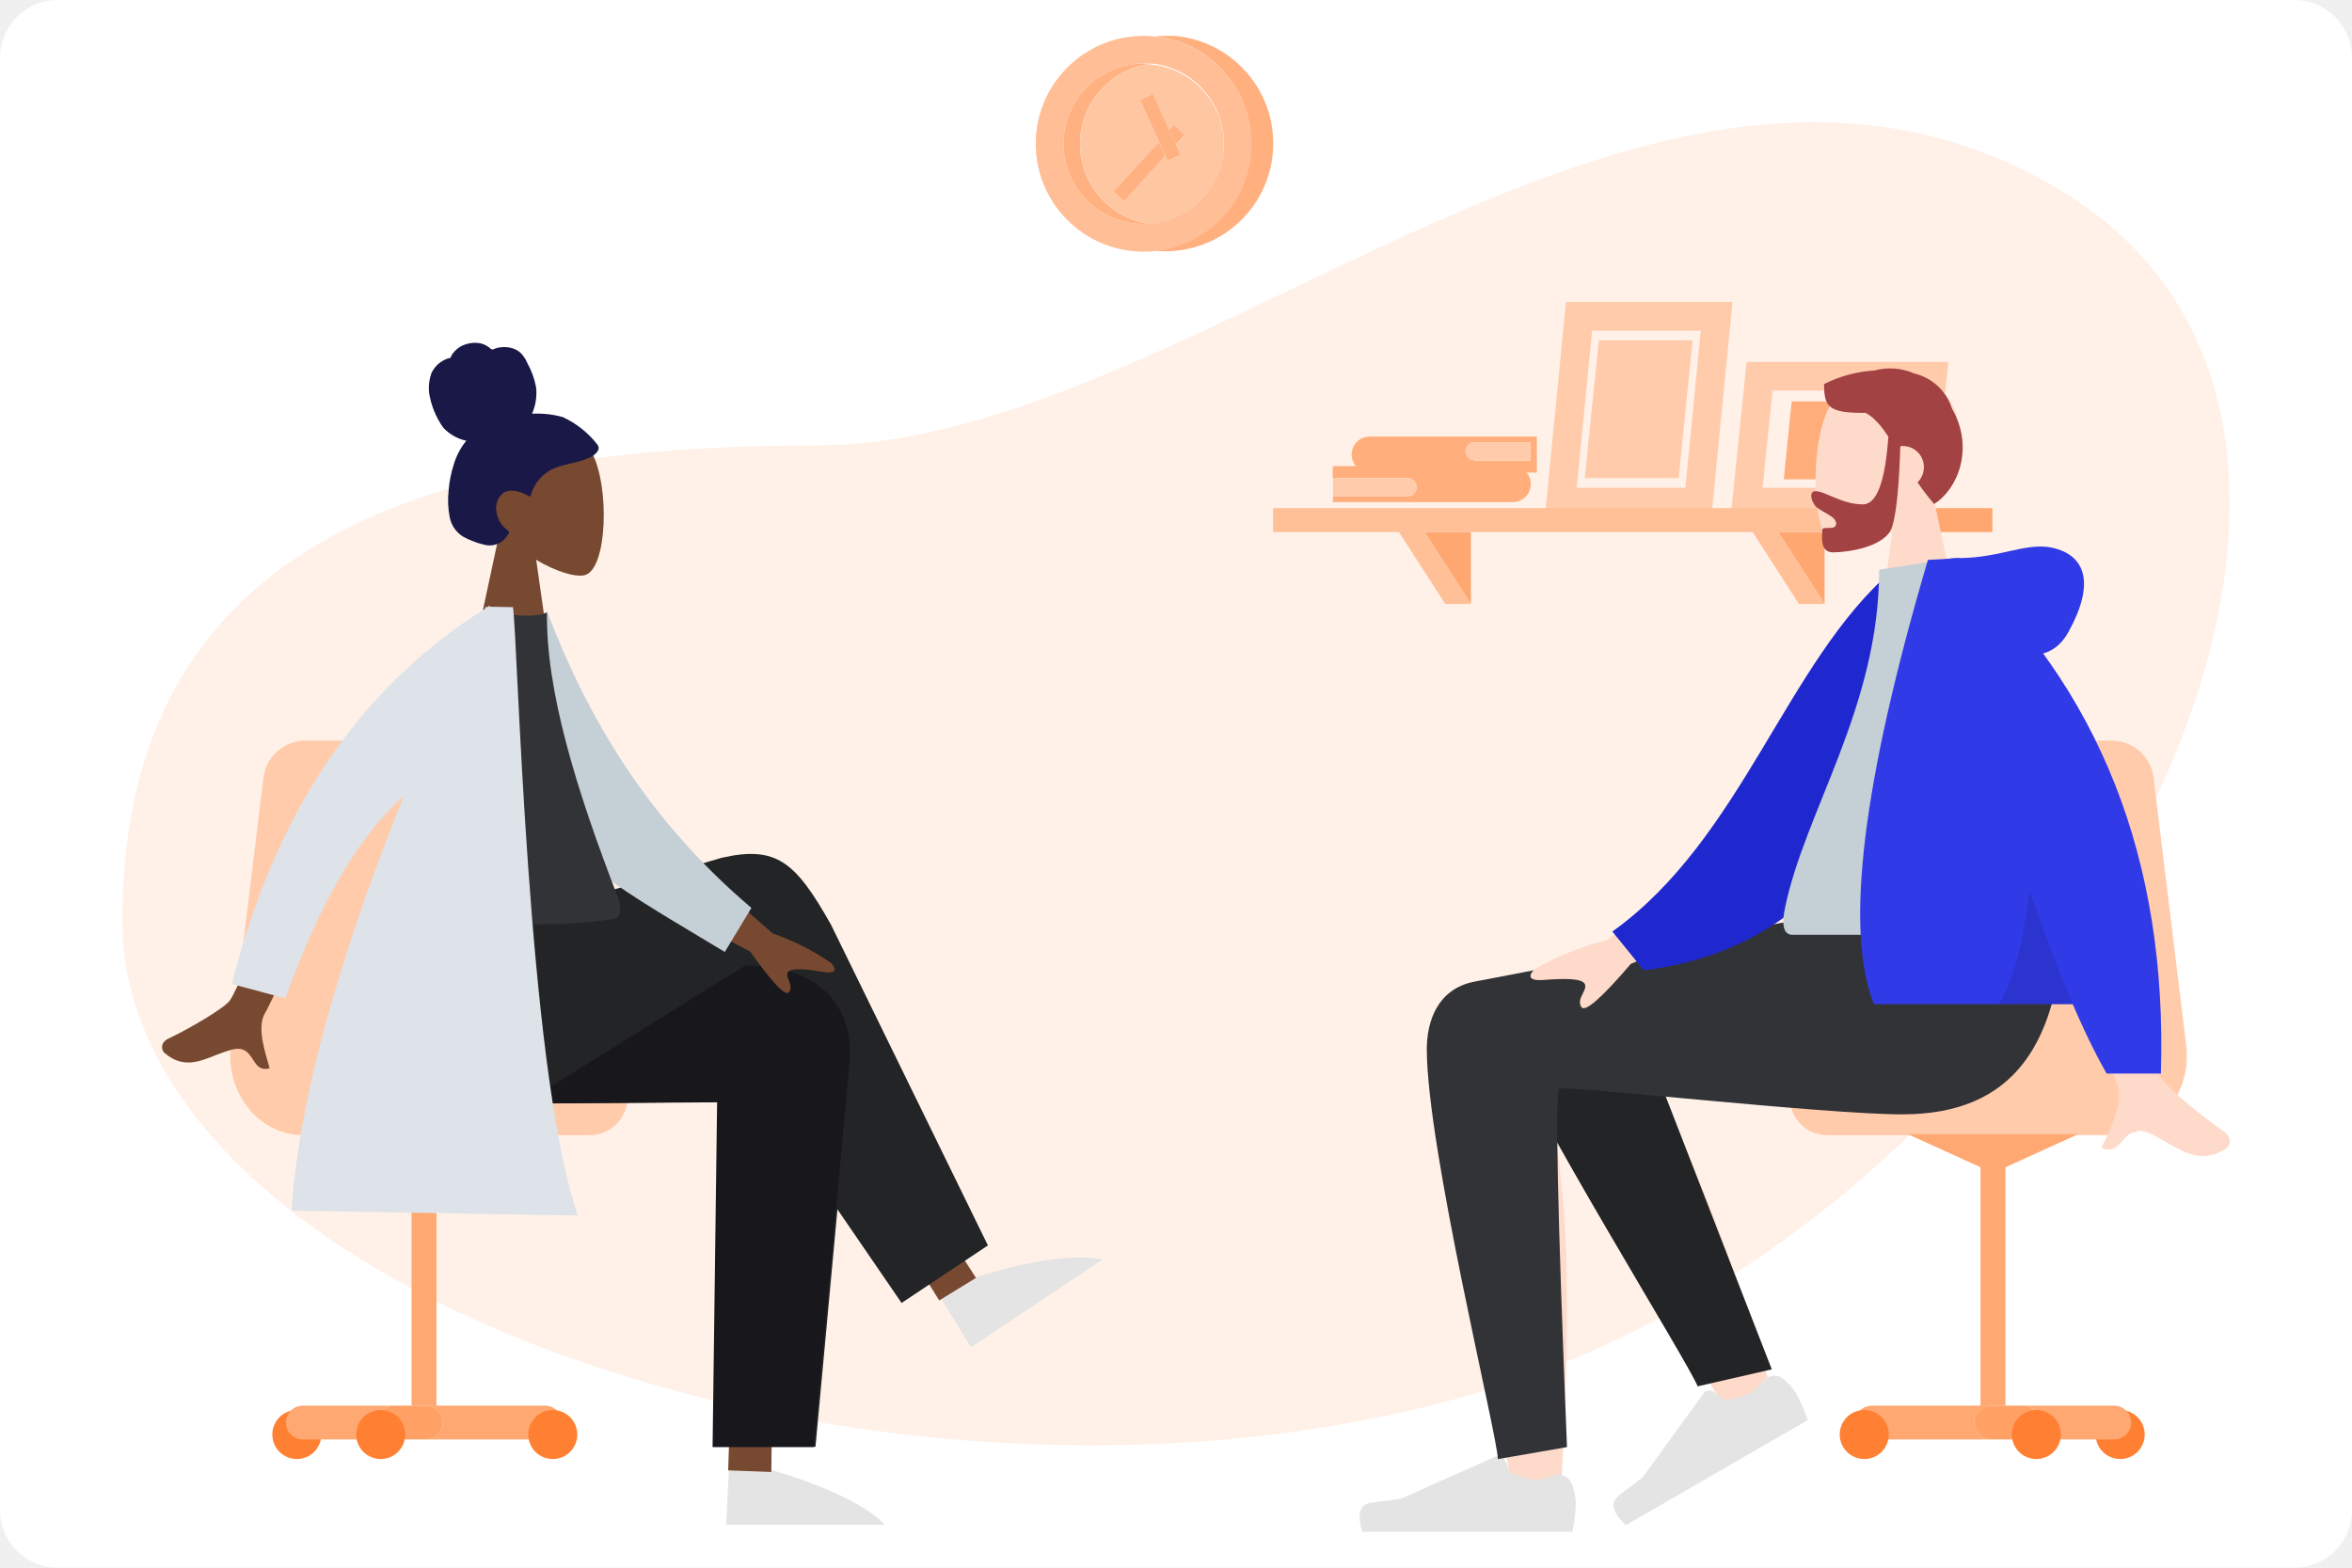
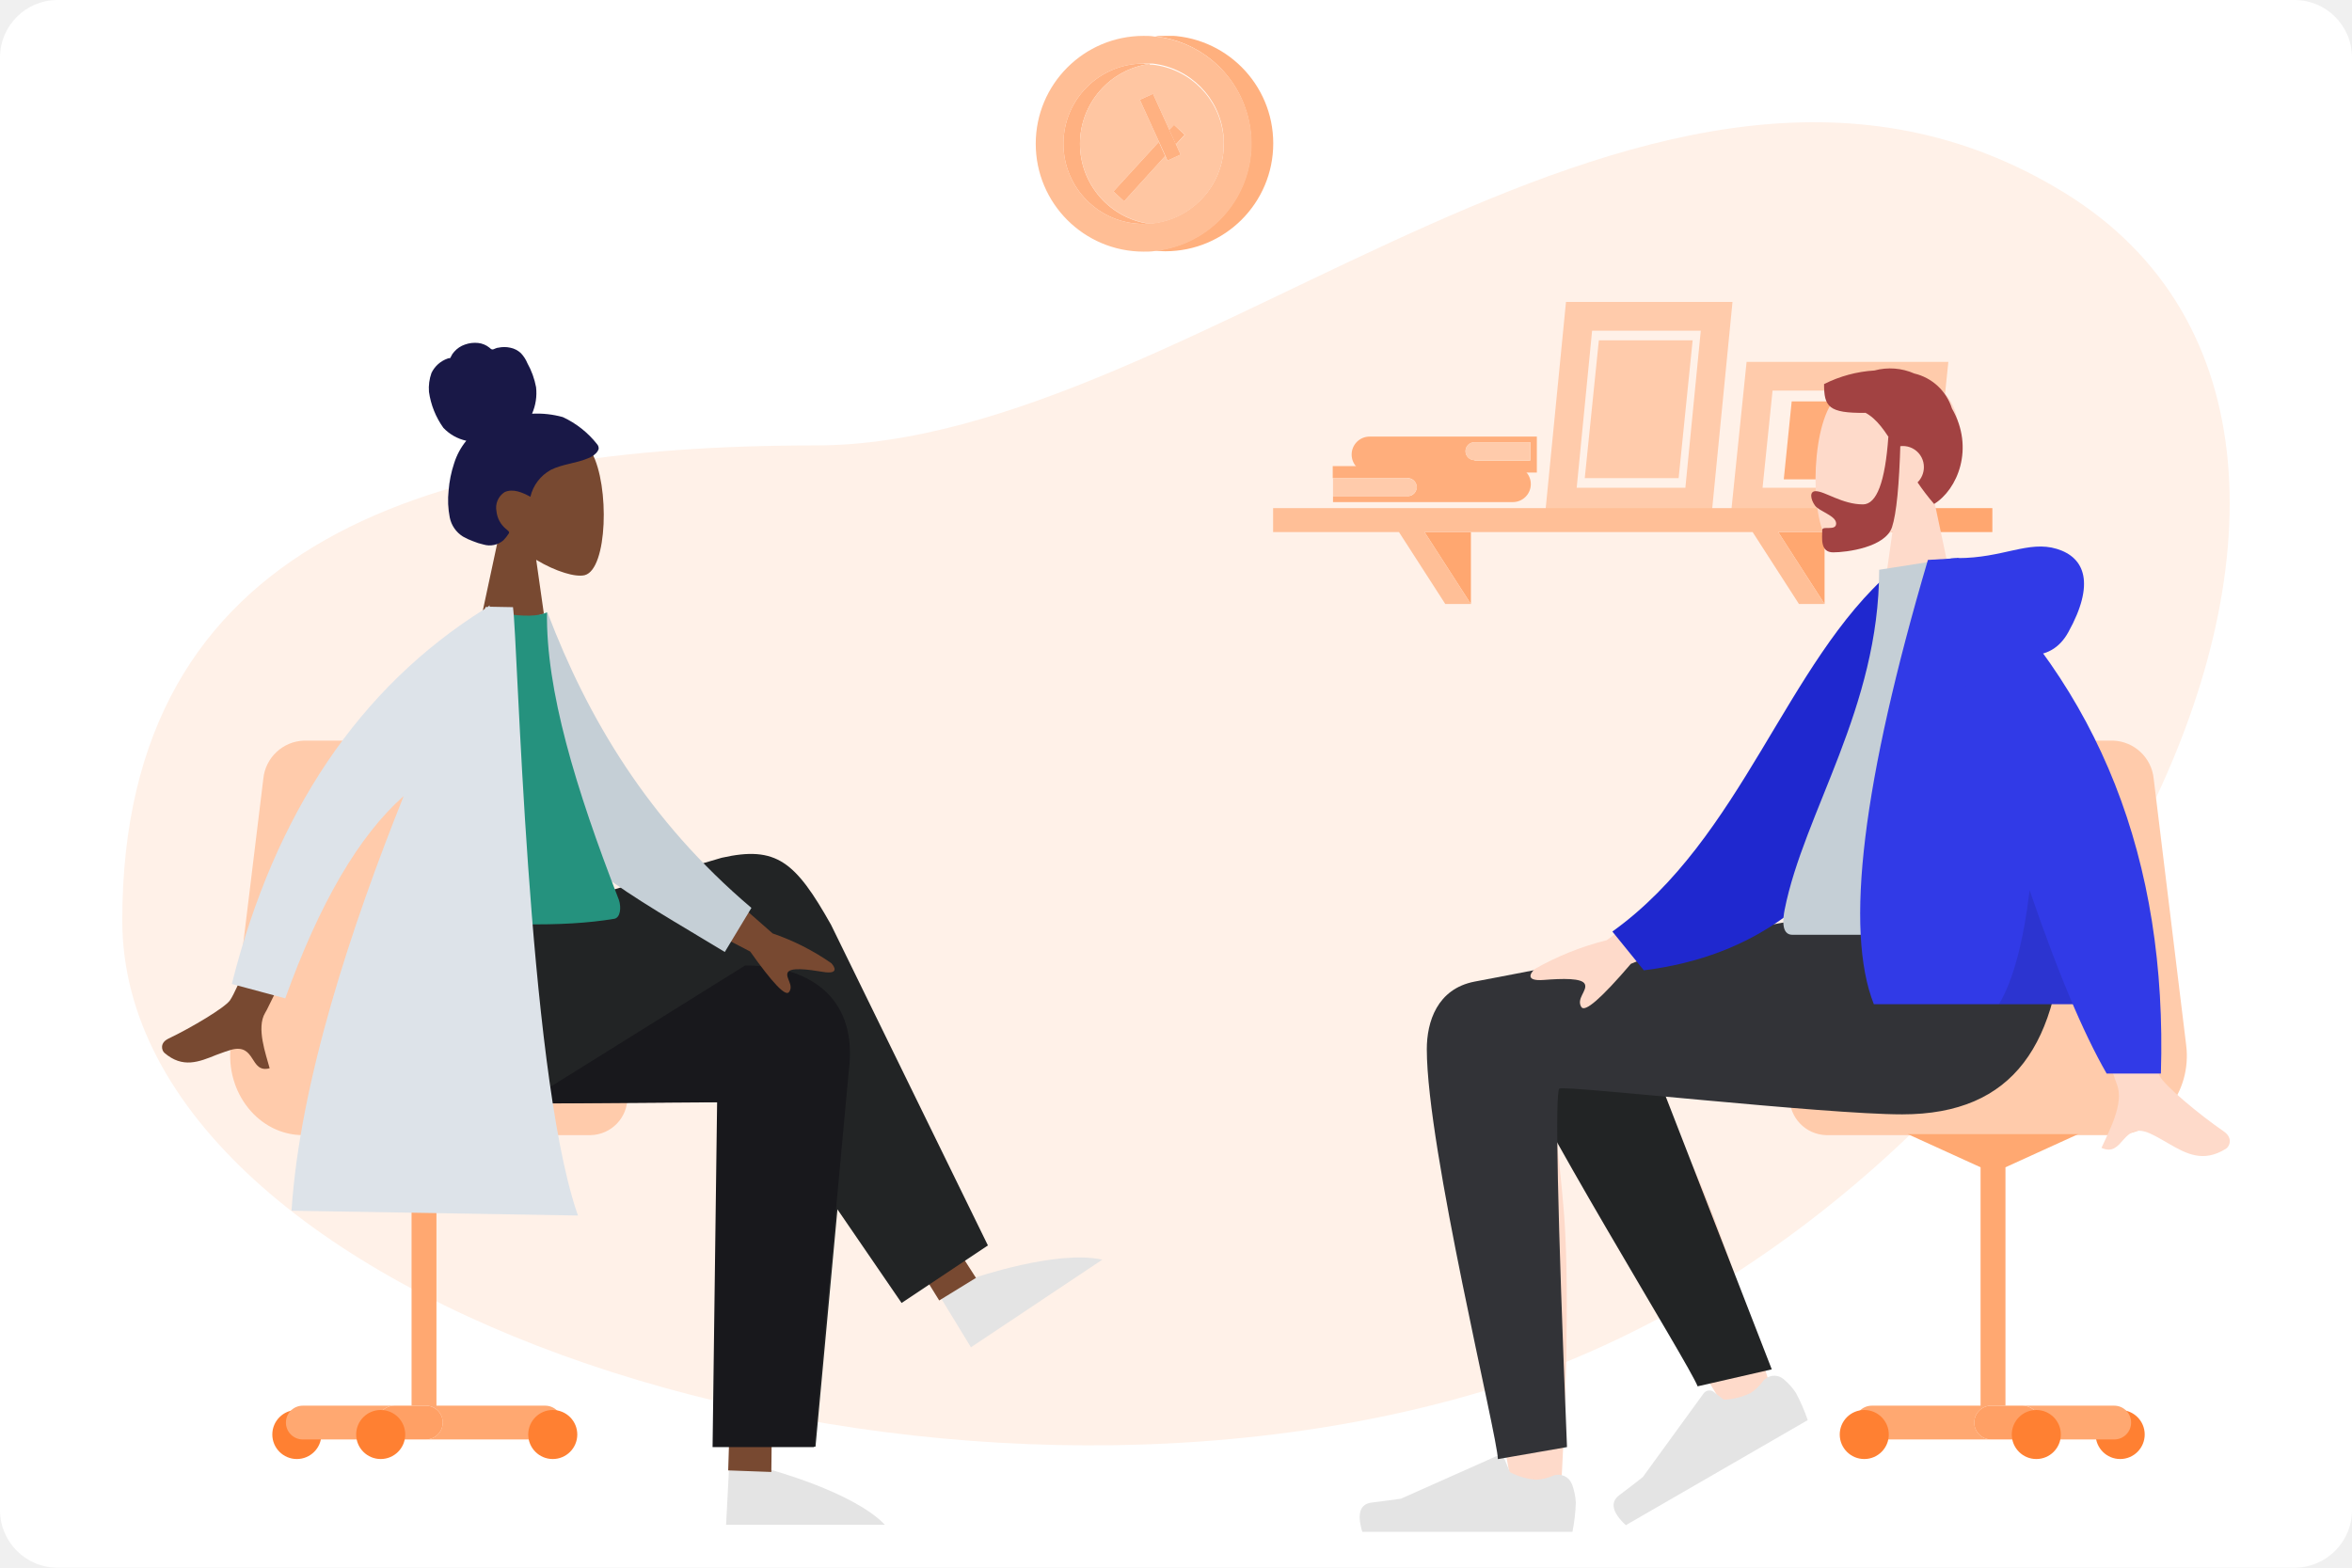
<svg xmlns="http://www.w3.org/2000/svg" xmlns:xlink="http://www.w3.org/1999/xlink" viewBox="0 0 327 218">
  <defs>
    <symbol id="Backdrop" data-name="Backdrop" viewBox="0 0 327 218">
      <rect id="Backdrop-3" data-name="Backdrop" width="327" height="218" rx="8" fill="#fff" />
    </symbol>
    <symbol id="Blob_1" data-name="Blob 1" viewBox="0 0 293 184">
      <path id="Blob" d="M189.42,176.39C269.66,152.28,327,44.81,270,9.79S149.57,44.94,96.4,44.94,0,57.88,0,111,109.17,200.51,189.42,176.39Z" fill="#fff1e8" fill-rule="evenodd" />
    </symbol>
    <symbol id="Wall_Shelf" data-name="Wall Shelf" viewBox="0 0 100 42">
      <g id="Wall_Shelf-3" data-name="Wall Shelf">
        <g id="Picture_Frame" data-name="Picture Frame">
          <path id="Frame" d="M42.43,0H40.72L37.79,29.83H60.94L63.87,0Zm1.45,25.83H42.21L44.35,4H59.46L57.32,25.83Z" fill="#ffcbab" />
          <polygon id="Picture" points="43.33 24.5 56.38 24.5 58.33 5.33 45.29 5.33 43.33 24.5" fill="#ffcbab" fill-rule="evenodd" />
        </g>
        <g id="Picture_Frame-2" data-name="Picture Frame">
          <path id="Frame-2" data-name="Frame" d="M67.83,8.33h-2l-2.21,21.5H91.67l2.21-21.5Zm2.22,17.5h-2l1.39-13.5h20l-1.39,13.5Z" fill="#ffcbab" />
          <polygon id="Picture-2" data-name="Picture" points="86.83 13.83 85.73 24.67 71 24.67 72.1 13.83 86.83 13.83" fill="#ffad7a" fill-rule="evenodd" />
        </g>
        <g id="Book">
          <path d="M28,22a1.25,1.25,0,1,1,0-2.5h7.77l0,.05V22l0,.05H28m8.66-3.33H13.42a2.5,2.5,0,1,0,0,5H36.67v-5" fill="#ffae7c" />
          <path d="M28,19.5A1.25,1.25,0,1,0,28,22h7.77a0,0,0,0,0,0-.05v-2.4a0,0,0,0,0,0-.05Z" fill="#ffcbab" />
        </g>
        <g id="Book-2" data-name="Book">
          <path d="M33.29,22.83h-25V24.5H18.55a1.26,1.26,0,1,1,0,2.5H8.33v.83h25a2.5,2.5,0,1,0,0-5Z" fill="#ffae7c" />
          <path d="M20,25.75a1.36,1.36,0,0,0-1.45-1.25H8.33V27H18.55A1.36,1.36,0,0,0,20,25.75Z" fill="#ffcbab" />
        </g>
        <g id="Shelf">
          <g id="Shade_2" data-name="Shade 2">
            <rect x="85.83" y="28.67" width="14.17" height="3.33" fill="#ffa770" />
            <polygon points="27.5 42 27.5 32 21.06 32 27.5 42" fill="#ffa770" fill-rule="evenodd" />
            <polygon points="76.67 42 76.67 32 70.23 32 76.67 42" fill="#ffa770" fill-rule="evenodd" />
          </g>
          <polyline id="Shade_1" data-name="Shade 1" points="85.83 28.67 0 28.67 0 32 17.5 32 23.94 42 27.5 42 21.06 32 66.67 32 73.11 42 76.67 42 70.23 32 85.83 32 85.83 28.67" fill="#ffbf97" />
        </g>
      </g>
    </symbol>
    <symbol id="Clock" data-name="Clock" viewBox="0 0 33.08 30">
      <g>
        <path d="M18.08,0c-.52,0-1,0-1.54.08h.22a14.92,14.92,0,0,1,7.72,3.28h0l0,0a15,15,0,0,1-8,26.51c.5,0,1,.08,1.54.08a15,15,0,0,0,0-30" fill="#ffb07e" />
        <path d="M15,26.15a11.15,11.15,0,0,1,0-22.3c.29,0,.57,0,.86,0h0l.37,0a11.16,11.16,0,0,1,9.87,10,8.71,8.71,0,0,1,0,1V15a9.29,9.29,0,0,1,0,1.06,11.16,11.16,0,0,1-9.87,10l-.37,0A11.23,11.23,0,0,1,6.15,15h0a11.23,11.23,0,0,0,9.71,11.11c-.29,0-.57,0-.86,0M15,0a15,15,0,0,0,0,30c.52,0,1,0,1.54-.08a15,15,0,0,0,8-26.51l0,0h0A14.92,14.92,0,0,0,16.76.1h-.22C16,0,15.52,0,15,0" fill="#ffbe95" />
        <path d="M15,3.85a11.15,11.15,0,0,0,0,22.3c.29,0,.57,0,.86,0A11.23,11.23,0,0,1,6.15,15h0A11.23,11.23,0,0,1,15.86,3.89c-.29,0-.57,0-.86,0" fill="#ffb181" />
        <path d="M17.13,14.72,14.47,8.88l1.83-.83,2.3,5.07.66-.72,1.48,1.35L19.5,15.1l.64,1.41-1.82.83L18,16.7,12.28,23,10.8,21.63l6.33-6.91M15.86,3.89h0A11.23,11.23,0,0,0,6.15,15h0a11.23,11.23,0,0,0,9.71,11.11l.37,0a11.16,11.16,0,0,0,9.87-10,9.29,9.29,0,0,0,0-1.06V15a8.71,8.71,0,0,0,0-1,11.16,11.16,0,0,0-9.87-10l-.37,0" fill="#ffc6a2" />
        <path d="M17.13,14.72,10.8,21.63,12.28,23,18,16.7l-.9-2m2.13-2.32-.66.72.9,2,1.24-1.35L19.26,12.4" fill="#ffb181" />
        <polyline points="16.3 8.05 14.47 8.88 17.13 14.72 18.03 16.7 18.32 17.34 20.14 16.51 19.5 15.1 18.6 13.12 16.3 8.05" fill="#ffb181" />
      </g>
    </symbol>
    <symbol id="Office_chair" data-name="Office chair" viewBox="0 0 55.23 99.91">
      <g id="Office_chair-3" data-name="Office chair">
        <path id="Chair" d="M55.23,49.17v.35a5.23,5.23,0,0,1-5.11,5.34h-40C4,54.86-.75,48.94.1,42.3l4.51-37A5.88,5.88,0,0,1,10.25,0H22.1a5.88,5.88,0,0,1,5.64,5.34l4.52,37c0,.27.06.53.07.79h0s.84,6.08,8.6,6.08Z" fill="#ffcbab" fill-rule="evenodd" />
        <path id="Wheel" d="M12.68,96.5a3.41,3.41,0,1,1-3.41-3.42,3.41,3.41,0,0,1,3.41,3.42" fill="#ff8032" fill-rule="evenodd" />
        <g id="Legs">
          <path d="M43.8,92.48H28.68V59.33L38.8,54.72H15.1l10.12,4.61V92.48H10.1a2.35,2.35,0,1,0,0,4.7H22.83a2.35,2.35,0,0,1,0-4.7h4.37a2.35,2.35,0,0,1,0,4.7H43.8a2.35,2.35,0,0,0,0-4.7Z" fill="#ffa871" />
          <path d="M29.56,94.83a2.36,2.36,0,0,0-2.35-2.35H22.84a2.35,2.35,0,0,0,0,4.7h4.39A2.36,2.36,0,0,0,29.56,94.83Z" fill="#ffa065" />
        </g>
        <path id="Wheel-2" data-name="Wheel" d="M24.34,96.5a3.41,3.41,0,1,1-3.41-3.42,3.41,3.41,0,0,1,3.41,3.42" fill="#ff8032" fill-rule="evenodd" />
        <path id="Wheel-3" data-name="Wheel" d="M48.26,96.5a3.41,3.41,0,1,1-3.41-3.42,3.41,3.41,0,0,1,3.41,3.42" fill="#ff8032" fill-rule="evenodd" />
      </g>
    </symbol>
    <symbol id="Woman_Healthworker_Sitting" data-name="Woman Healthworker Sitting" viewBox="0 0 130.72 164.42">
      <g id="Human">
        <g id="Bottom_Sitting_Crossed-Legs" data-name="Bottom/Sitting/Crossed-Legs">
          <g id="Group-15">
            <g id="Shoes">
              <path d="M84.84,151l-.64,5.58s11.85,3.12,16.3,7.76l-22.08,0,.83-16Zm25.41-25.95,2.55,5s11.63-4,17.92-2.57l-18.26,12.18L104.13,126Z" fill="#e4e4e4" />
            </g>
            <g id="Skin-color">
              <path id="Skin" d="M78.92,150.05l5.84,2.33L84.71,157l-6-.22Zm25.58-22.63,6.16-1.3,2.5,3.89-5.11,3.14Z" fill="#784931" fill-rule="evenodd" />
            </g>
            <g id="Pants">
              <path d="M93.9,120.48l-3.05,33H76.73l.63-47.92-26.95.19c-7.69,0-15.13-6.59-14.59-14.24l.83-7.8L77.81,71.59c7.62-1.72,10.26.55,15.2,9.32l21.81,44.59-12,8Z" fill="#222425" />
            </g>
            <g id="Overlay">
              <path id="Fill-13" d="M81.06,86.57h0L50.24,105.78l26.93-.19-.63,47.95H90.65l4.84-52.44c1.19-9.54-4.79-14.53-14.43-14.53" fill="#18181c" fill-rule="evenodd" />
            </g>
          </g>
        </g>
        <g id="Head_Front_Chongo" data-name="Head/Front/Chongo">
          <g id="Head">
            <path id="Head-_skin_" data-name="Head-[skin]" d="M59.77,15.29c2.47,4.57,2.17,16.16-1,17-1.27.32-4-.48-6.75-2.13l1.73,12.17H43.5L47,26A11.46,11.46,0,0,1,44,17.78C44.59,8.73,57.29,10.72,59.77,15.29Z" fill="#784931" fill-rule="evenodd" />
          </g>
          <path id="hair" d="M55.72,10.31a13.46,13.46,0,0,0-4.28-.47A7.16,7.16,0,0,0,52,6.15a11,11,0,0,0-1.21-3.34,4.54,4.54,0,0,0-.89-1.38A3,3,0,0,0,48.41.66a3.87,3.87,0,0,0-1.66,0c-.24,0-.46.16-.7.23s-.36-.09-.54-.24A3,3,0,0,0,43.93,0a4.13,4.13,0,0,0-1.81.22,3.43,3.43,0,0,0-1.5,1,2.37,2.37,0,0,0-.45.68c-.05.11-.05.17-.16.21s-.21,0-.31.06a3.93,3.93,0,0,0-2.24,2,6.31,6.31,0,0,0-.35,2.63,11.34,11.34,0,0,0,2,5A6.19,6.19,0,0,0,42.3,13.6a9.31,9.31,0,0,0-1.69,3.13,15.83,15.83,0,0,0-.77,3.8A12.34,12.34,0,0,0,40,24.27a4.08,4.08,0,0,0,1.83,2.65,8.54,8.54,0,0,0,1.41.65,8.42,8.42,0,0,0,1.45.46,2.93,2.93,0,0,0,2.76-.58,5.5,5.5,0,0,0,.74-.93c.06-.12.11-.2,0-.31a2.22,2.22,0,0,0-.39-.36,3.64,3.64,0,0,1-1.3-2.41,2.58,2.58,0,0,1,1.13-2.7c1.2-.54,2.52.08,3.58.65a5.77,5.77,0,0,1,2.84-3.74c1.62-.81,3.47-.9,5.12-1.59a3,3,0,0,0,1.19-.75,1.41,1.41,0,0,0,.34-.56.88.88,0,0,0-.23-.69A13.05,13.05,0,0,0,55.72,10.31Z" fill="#191847" fill-rule="evenodd" />
        </g>
        <g id="Group">
          <path id="Arms-_skin_" data-name="Arms-[skin]" d="M19.78,66.61l6.92,1.13q-10.15,21.06-12,24.73l-.13.26-.24.43c-1.25,2.08.11,5.75.63,7.7-2.82.76-1.85-3.57-5.42-2.55-.52.15-1,.33-1.52.52L7.55,99c-2.45,1-4.69,1.89-7.21-.27-.39-.33-.7-1.41.57-2,3.15-1.51,7.8-4.27,8.53-5.31q1.5-2.12,10.34-24.79Zm53.46,5.27L84.89,82.11a33,33,0,0,1,8.16,4.14c.5.53,1.06,1.58-1.15,1.21s-4.54-.65-4.91.08.89,1.76.18,2.72q-.7,1-5.4-5.63L69.9,78.44Z" fill="#784931" fill-rule="evenodd" />
          <path id="Coat-Back" d="M49.27,38.84l4.32-1.35c5.58,14.67,14,28.91,28.35,41.07l-3.7,6.13C65.6,77,53.62,70.9,48.91,59.52,47.33,55.71,49.06,43.36,49.27,38.84Z" fill="#c5cfd6" fill-rule="evenodd" />
-           <path id="Shirt" d="M33.79,79.57q18.43,2.28,29.07.51c.88-.15,1-1.61.66-2.62-6.06-15.61-10.16-29.21-10-40-1.17.56-3.2.62-6.1.15C39.46,48.6,35.65,61.27,33.79,79.57Z" fill="#323337" fill-rule="evenodd" />
+           <path id="Shirt" d="M33.79,79.57q18.43,2.28,29.07.51c.88-.15,1-1.61.66-2.62-6.06-15.61-10.16-29.21-10-40-1.17.56-3.2.62-6.1.15C39.46,48.6,35.65,61.27,33.79,79.57Z" fill="#25927e" fill-rule="evenodd" />
          <path id="Coat-Front" d="M45.54,36.48v.2l3.25.06c.67,4.42,2,63.58,8.83,84l.21.6L18,120.67c1.18-18,8.37-39.63,15.6-57.67q-9.31,8.23-16.47,28.14h0l-7.43-2q9-35.74,35.17-52.16l.11-.26h.29Z" fill="#dde3e9" fill-rule="evenodd" />
        </g>
      </g>
    </symbol>
    <symbol id="Man_Sitting_Alt" data-name="Man Sitting Alt" viewBox="0 0 120.96 161.78">
      <path d="M65.25,5.45c-2.82,5.3-2.48,18.73,1.15,19.68,1.45.38,4.54-.55,7.68-2.46l-2,14.1H83.76l-4-18.89a13.34,13.34,0,0,0,3.49-9.54C82.52-2.16,68.06.15,65.25,5.45Z" fill="#fedaca" fill-rule="evenodd" />
      <path d="M70.27,6.15C71.91,7,73.06,8.73,74.44,11a2.92,2.92,0,0,1,4,2.74,3,3,0,0,1-.88,2.11c.68,1,1.43,2,2.3,3,3.25-2,5.66-7.74,2.48-13.28A7.22,7.22,0,0,0,77.11.71,8.36,8.36,0,0,0,71.56.29a18,18,0,0,0-7,1.89c0,3.13.6,4.06,5.72,4Z" fill="#a24242" fill-rule="evenodd" />
      <path d="M73.5,9.5q-.66,9.41-3.54,9.41c-2.87,0-5.3-1.84-6.56-1.84-.92,0-.71,1.16-.1,2s2.94,1.4,2.94,2.5-1.93.25-1.93.9c0,1.08-.34,3.11,1.52,3.11s7.25-.69,8.18-3.51q.92-2.81,1.17-11.86Z" fill="#a24242" fill-rule="evenodd" />
      <path d="M22.31,86.56l-.15-.08c-4.28-2.41-11.28.86-11.28,4.48,0,6.91,4,30,7.06,47l.29,1.6c1.68,9.19,3,16.27,3.2,17.41.53,3.27,6.13,4.13,6.46,0,.28-3.62.71-12.18.86-20.88l0-1.25c.11-6.63,0-13.22-.37-17.64s-.82-8.47-1.24-12.16Q35,119.23,51.54,145.76l6-2.73q-7-23.18-11.53-32.72C40.84,99.42,36,90.09,34,86.8,30.8,81.63,25.25,83.43,22.31,86.56Z" fill="#fedaca" fill-rule="evenodd" />
      <path d="M57.29,139.19,36.57,85.87c-4.91-7.9-18.67,1.6-17,6.18,3.8,10.39,26.27,46.41,27.41,49.5Z" fill="#222425" fill-rule="evenodd" />
      <path d="M59,140.61a8.33,8.33,0,0,1,1.65,1.86,25,25,0,0,1,1.64,3.78L37,160.86c-1.92-1.8-2.21-3.19-.9-4.18s2.41-1.83,3.26-2.51l8.45-11.63a1,1,0,0,1,1.39-.23l0,0,1.42,1.1h0a9.49,9.49,0,0,0,3.73-.93,6.75,6.75,0,0,0,1.72-1.65h0a2,2,0,0,1,2.81-.32Z" fill="#e4e4e4" fill-rule="evenodd" />
      <path d="M29.55,155.25a8.72,8.72,0,0,1,.5,2.44,25.08,25.08,0,0,1-.47,4.09H.36Q-.78,158,1.68,157.71c1.63-.2,3-.38,4.07-.54l13.13-5.85a1,1,0,0,1,1.32.5l0,0,.68,1.66h0a9.26,9.26,0,0,0,3.69,1.06,6.77,6.77,0,0,0,2.32-.56h0a2,2,0,0,1,2.59,1.13Z" fill="#e4e4e4" fill-rule="evenodd" />
      <path d="M9.33,94.67c0,13.78,9.88,54,9.88,57L28.82,150q-2-49.39-1.05-49.86c.9-.46,36.86,3.59,47.65,3.59,15.55,0,22-9.8,22.51-28H67.12c-6.28.67-39,7.27-51.15,9.54C10.76,86.28,9.33,90.87,9.33,94.67Z" fill="#323337" fill-rule="evenodd" />
      <path d="M105.28,69.12l-9.61,0q8.89,28.71,9.61,30.46c1.06,2.64-1.19,6.65-2.15,8.81,3.13,1.4,2.8-3.79,6.75-2,.74.34,1.44.74,2.12,1.13l.41.24c2.51,1.46,4.84,2.72,8,.77.51-.31,1.07-1.5-.28-2.43-3.38-2.32-8.25-6.38-8.91-7.71q-1.35-2.73-5.93-29.36ZM49,68.75,34.35,79.51a39.61,39.61,0,0,0-10,4c-.62.57-1.39,1.73,1.23,1.53s5.37-.29,5.73.6-1.22,2-.5,3.16q.73,1.2,6.89-6l14.51-6Z" fill="#fedaca" fill-rule="evenodd" />
      <path d="M78,28.83l-4-.68c-14.74,12.74-20.8,37.2-38.87,50.16L39.5,83.7C70.85,79.82,78.62,50,78,28.83Z" fill="#1f28cf" fill-rule="evenodd" />
      <path d="M95.31,78.76H60.15c-1.6,0-1.3-2.32-1.07-3.49C61.76,61.76,72.22,47.2,72.22,28l10.14-1.59C90.75,39.87,93.65,56.48,95.31,78.76Z" fill="#c5cfd6" fill-rule="evenodd" />
      <path d="M83.52,36.08q11.3,7.29,15,.6c3.71-6.69,2.37-10.37-1.59-11.58s-7.49,1.28-13.8,1.28Q76.82,26.38,83.52,36.08Z" fill="#313ae7" fill-rule="evenodd" />
      <path d="M103.12,88.41H71.48Q65.35,72.93,79,26.63l4.31-.25C90.82,39.91,101.64,66.06,103.12,88.41Z" fill="#313ae7" fill-rule="evenodd" />
      <path d="M83.13,26.38q29.64,27.12,28.26,71.68h-7.54Q94,80.95,80.15,29Z" fill="#313ae7" fill-rule="evenodd" />
      <path d="M88.88,88.41H99.14q-2.86-6.69-6-15.85Q91.82,83.48,88.88,88.41Z" fill-opacity="0.1" fill-rule="evenodd" />
    </symbol>
  </defs>
  <g id="Group_Counsel_Alt" data-name="Group Counsel Alt">
    <use width="327" height="218" xlink:href="#Backdrop" />
    <use id="Blob_1-3" data-name="Blob 1" width="293" height="184" transform="translate(17 17)" xlink:href="#Blob_1" />
    <use width="100" height="42" transform="translate(177 41.99)" xlink:href="#Wall_Shelf" />
    <use width="33.08" height="30" transform="translate(144 4.99)" xlink:href="#Clock" />
    <use width="55.23" height="99.91" transform="translate(32 102.99)" xlink:href="#Office_chair" />
    <use width="130.72" height="164.42" transform="translate(22.53 47.69)" xlink:href="#Woman_Healthworker_Sitting" />
    <use width="55.23" height="99.91" transform="matrix(-1, 0, 0, 1, 304.04, 102.99)" xlink:href="#Office_chair" />
    <use width="120.96" height="161.78" transform="translate(189.04 51.23)" xlink:href="#Man_Sitting_Alt" />
  </g>
</svg>
